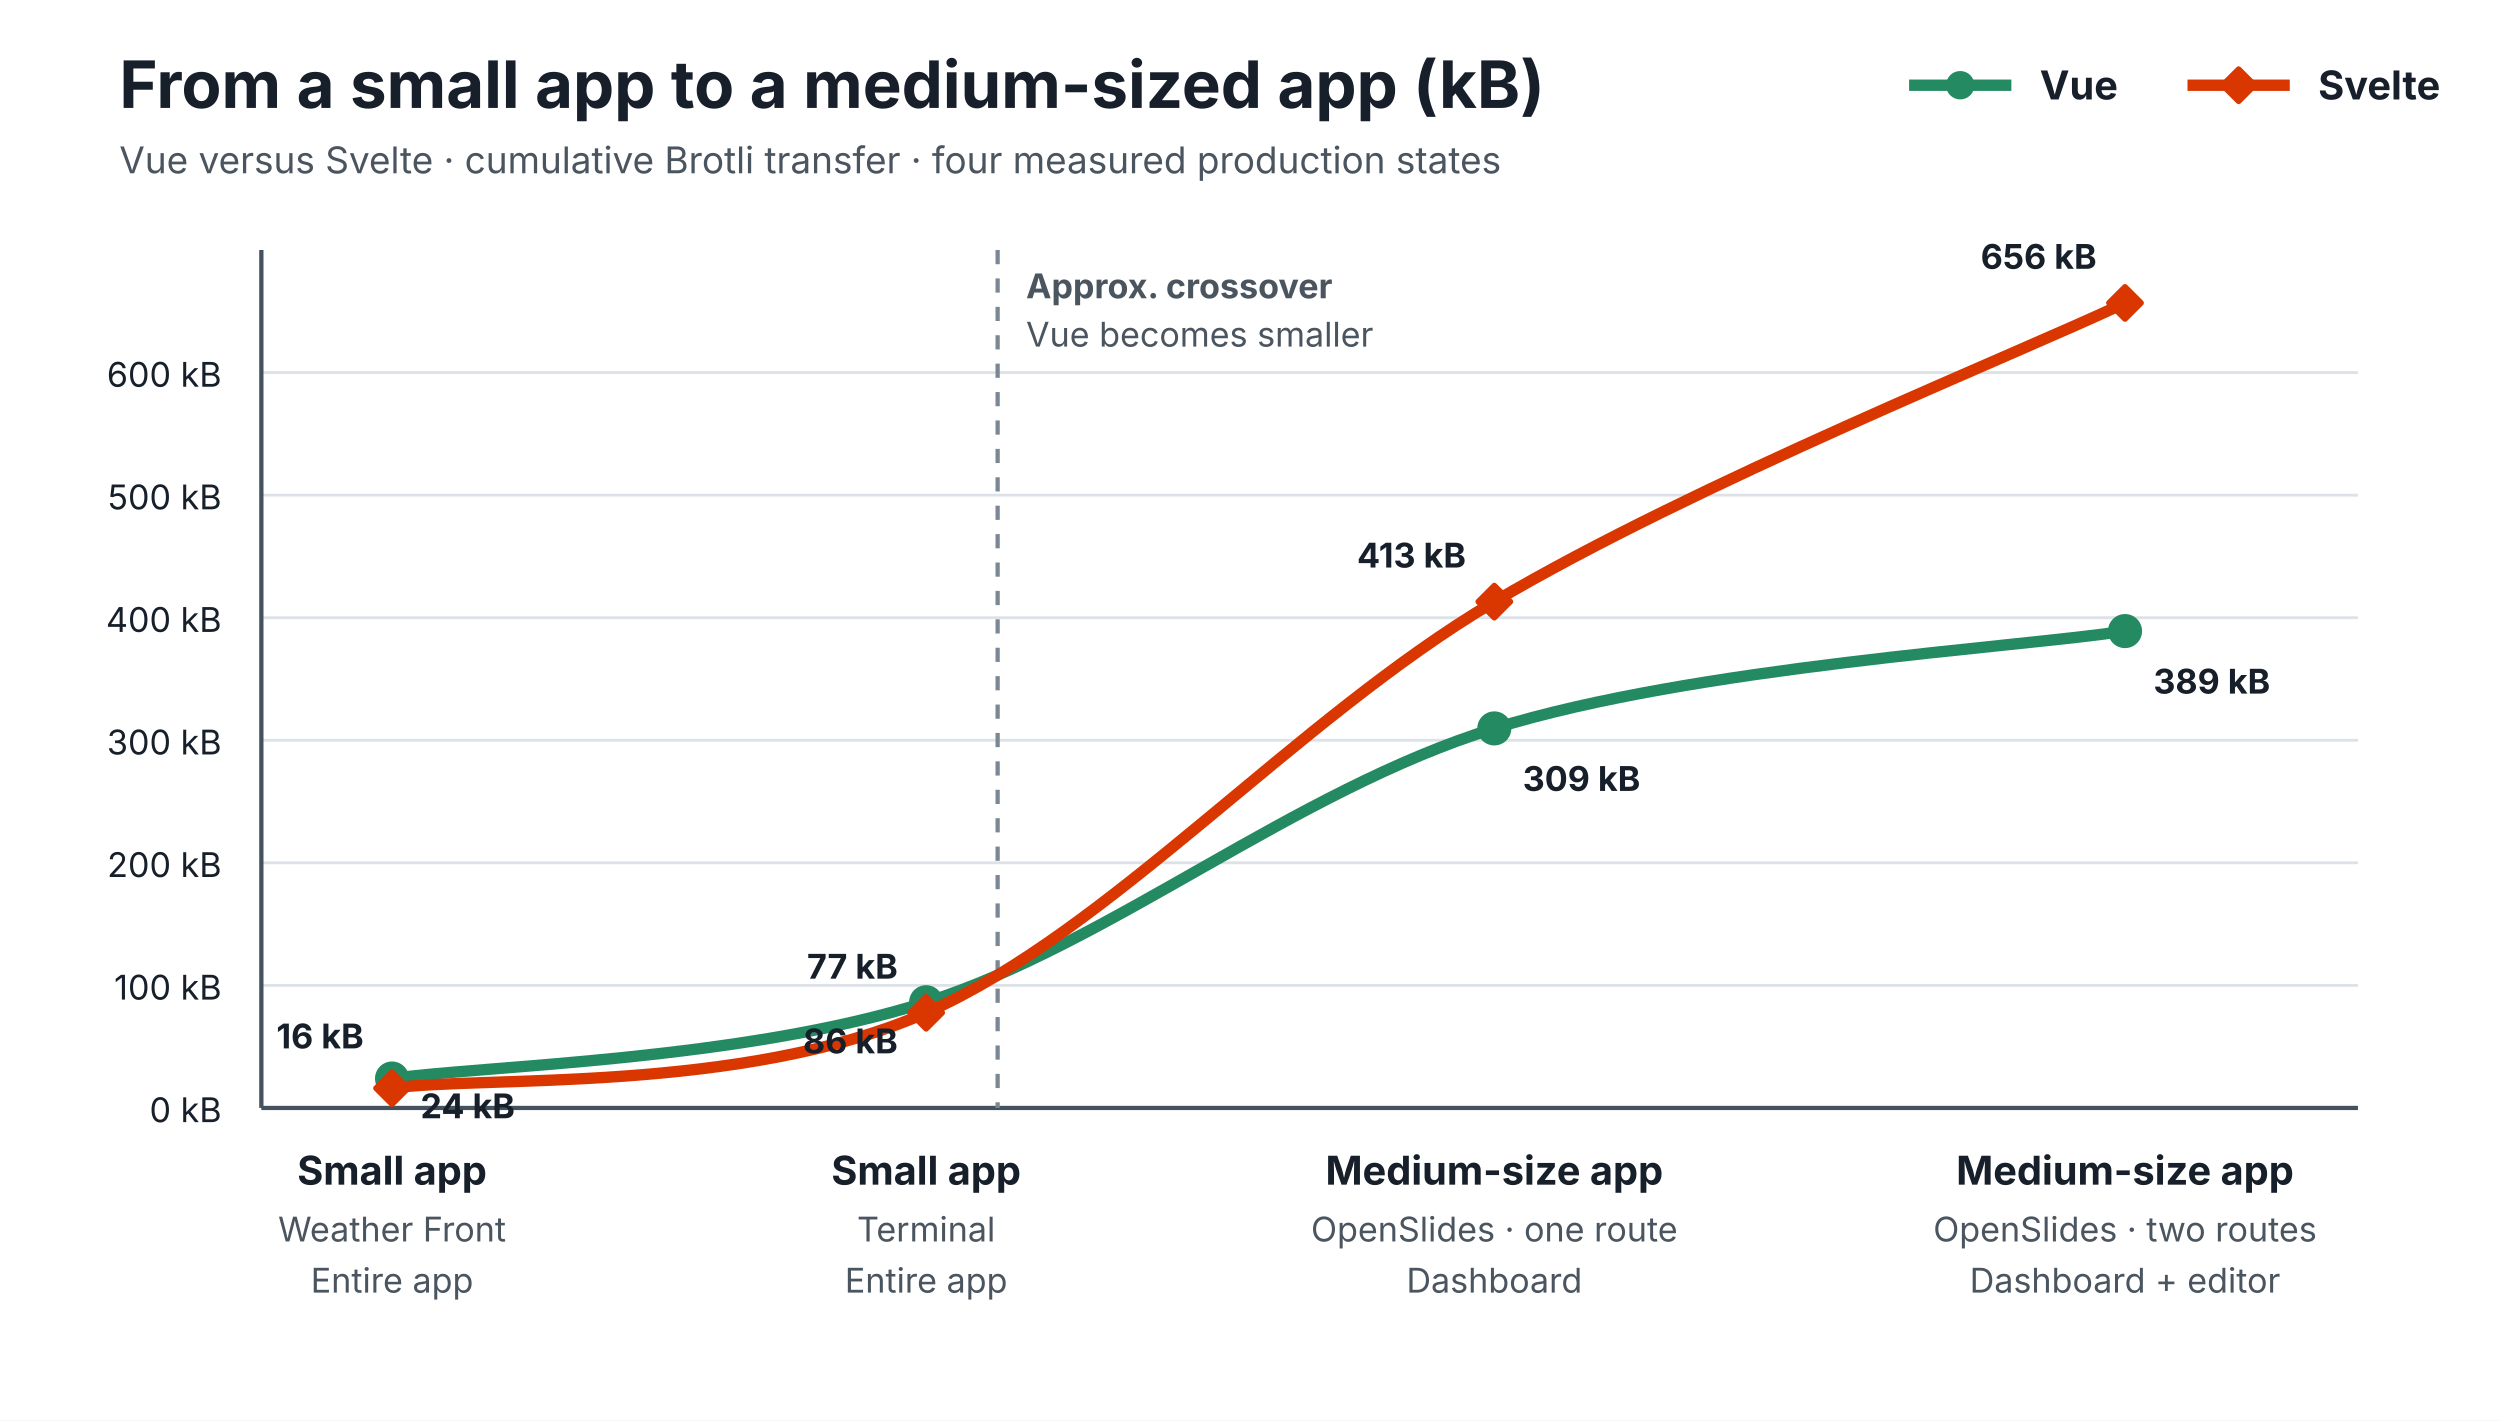
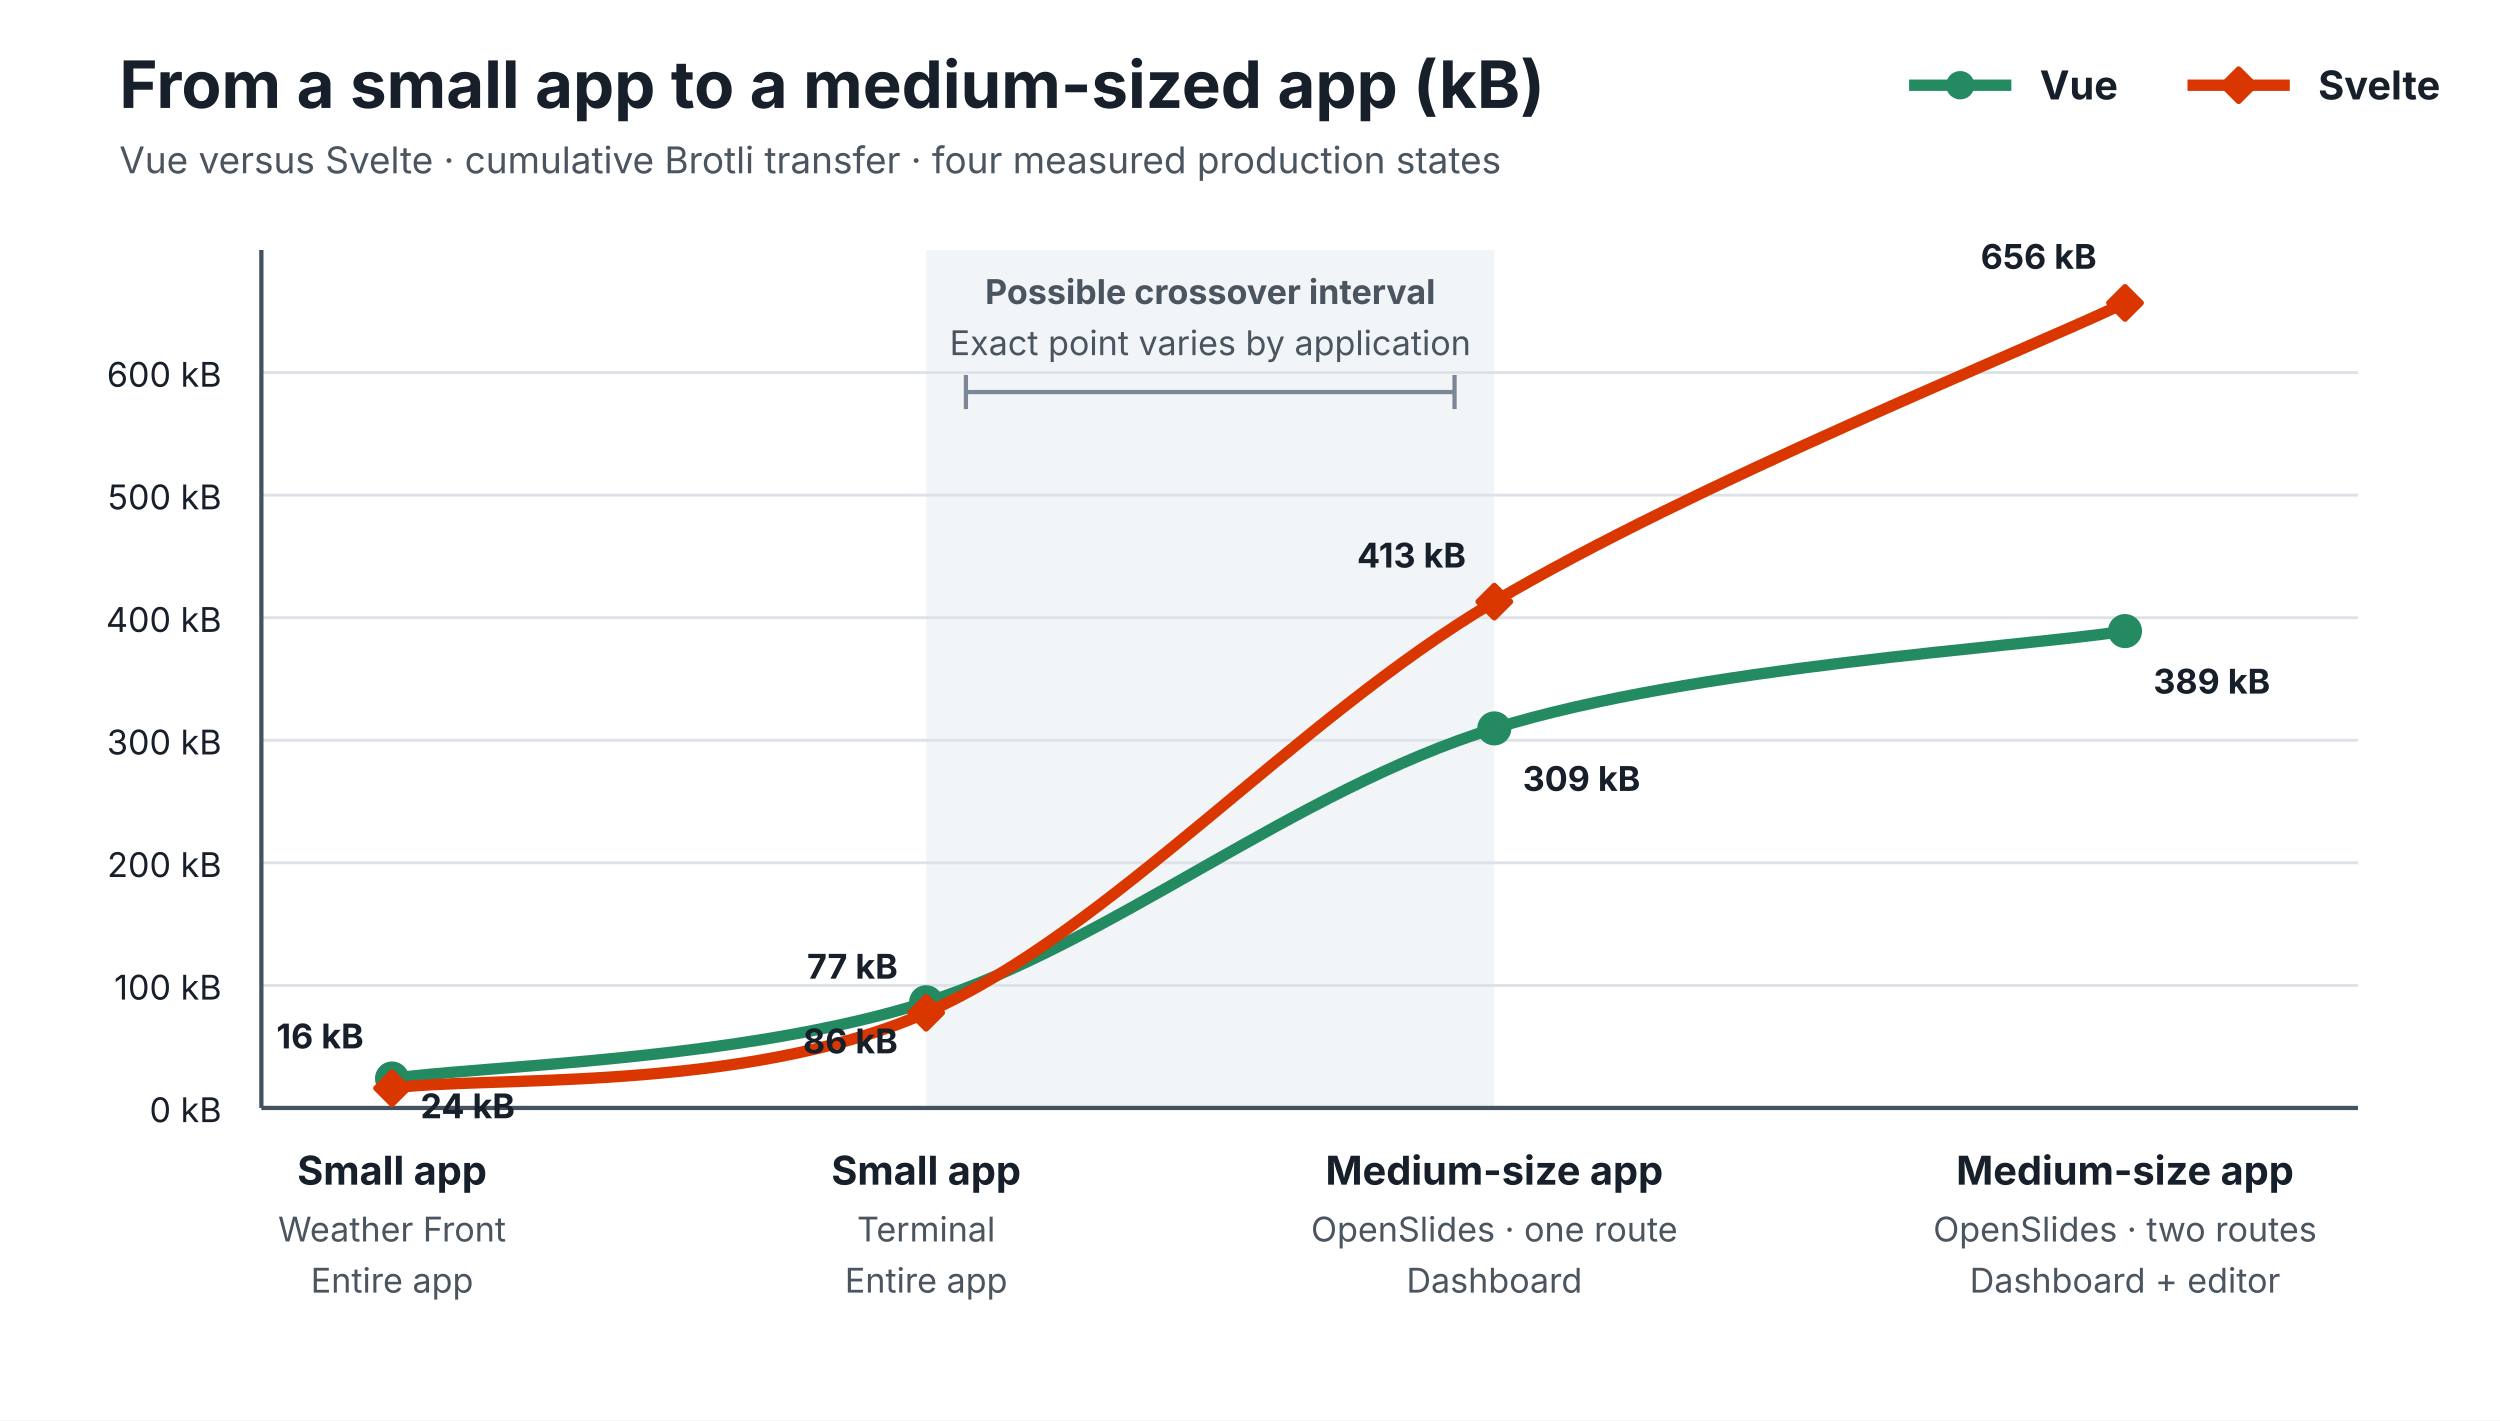
<svg xmlns="http://www.w3.org/2000/svg" width="880" height="500" viewBox="0 0 880 500" role="img" aria-labelledby="title description">
  <style>
    text { font-family: ui-sans-serif, system-ui, -apple-system, BlinkMacSystemFont, "Segoe UI", sans-serif; fill: #17202a; }
    .title { font-size: 23px; font-weight: 700; }
    .subtitle { font-size: 13px; fill: #4a5560; }
    .axis { stroke: #44515e; stroke-width: 1.5; }
    .grid { stroke: #dce2e7; stroke-width: 1; }
    .tick { font-size: 12px; }
    .label { font-size: 14px; font-weight: 650; }
    .detail { font-size: 12px; fill: #4a5560; }
    .value { font-size: 12px; font-weight: 700; }
    .legend { font-size: 14px; font-weight: 650; }
    .crossover { font-size: 12px; font-weight: 700; fill: #4a5560; }
  </style>
  <rect width="880" height="500" fill="#ffffff" />
  <text x="42" y="38" class="title">From a small app to a medium-sized app (kB)</text>
  <text x="42" y="61" class="subtitle">Vue versus Svelte · cumulative Brotli transfer · four measured production states</text>
  <line x1="672" y1="30" x2="708" y2="30" stroke="#238a62" stroke-width="4" />
  <circle cx="690" cy="30" r="5" fill="#238a62" />
  <text x="718" y="35" class="legend">Vue</text>
  <line x1="770" y1="30" x2="806" y2="30" stroke="#d93600" stroke-width="4" />
  <rect x="783" y="25" width="10" height="10" rx="1" fill="#d93600" transform="rotate(45 788 30)" />
  <text x="816" y="35" class="legend">Svelte</text>
+   <rect x="326" y="88" width="200" height="302" fill="#f2f5f7" />
  <line x1="92" y1="390" x2="830" y2="390" class="grid" />
  <text x="78" y="395" text-anchor="end" class="tick">0 kB</text>
  <line x1="92" y1="346.86" x2="830" y2="346.86" class="grid" />
  <text x="78" y="351.86" text-anchor="end" class="tick">100 kB</text>
  <line x1="92" y1="303.71" x2="830" y2="303.71" class="grid" />
  <text x="78" y="308.71" text-anchor="end" class="tick">200 kB</text>
  <line x1="92" y1="260.57" x2="830" y2="260.57" class="grid" />
  <text x="78" y="265.57" text-anchor="end" class="tick">300 kB</text>
  <line x1="92" y1="217.43" x2="830" y2="217.43" class="grid" />
  <text x="78" y="222.43" text-anchor="end" class="tick">400 kB</text>
  <line x1="92" y1="174.29" x2="830" y2="174.29" class="grid" />
  <text x="78" y="179.29" text-anchor="end" class="tick">500 kB</text>
  <line x1="92" y1="131.14" x2="830" y2="131.14" class="grid" />
  <text x="78" y="136.14" text-anchor="end" class="tick">600 kB</text>
  <line x1="92" y1="88" x2="92" y2="390" class="axis" />
  <line x1="92" y1="390" x2="830" y2="390" class="axis" />
-   <line x1="351.165" y1="88" x2="351.165" y2="390" stroke="#7b8794" stroke-width="1.5" stroke-dasharray="5 5" />
-   <text x="361.165" y="105" class="crossover">Approx. crossover</text>
-   <text x="361.165" y="122" class="detail">Vue becomes smaller</text>
+   <line x1="340" y1="138" x2="512" y2="138" stroke="#7b8794" stroke-width="1.5" />
+   <line x1="340" y1="132" x2="340" y2="144" stroke="#7b8794" stroke-width="1.5" />
+   <line x1="512" y1="132" x2="512" y2="144" stroke="#7b8794" stroke-width="1.5" />
+   <text x="426" y="107" text-anchor="middle" class="crossover">Possible crossover interval</text>
+   <text x="426" y="125" text-anchor="middle" class="detail">Exact point varies by application</text>
  <path d="M 138 379.64 C 169.33 375.16, 261.33 373.32, 326 352.78 C 390.67 332.24, 455.67 278.17, 526 256.4 C 596.33 234.63, 711.00 227.85, 748 222.14" fill="none" stroke="#238a62" stroke-width="4" stroke-linecap="round" stroke-linejoin="round" />
  <circle cx="138" cy="379.64" r="6" fill="#238a62" />
  <circle cx="326" cy="352.78" r="6" fill="#238a62" />
  <circle cx="526" cy="256.4" r="6" fill="#238a62" />
  <circle cx="748" cy="222.14" r="6" fill="#238a62" />
  <path d="M 138 383.04 C 169.33 378.62, 261.33 385.03, 326 356.49 C 390.67 327.95, 455.67 253.42, 526 211.78 C 596.33 170.14, 711.00 124.16, 748 106.63" fill="none" stroke="#d93600" stroke-width="4" stroke-linecap="round" stroke-linejoin="round" />
  <rect x="133" y="378.04" width="10" height="10" rx="1" fill="#d93600" transform="rotate(45 138 383.04)" />
  <rect x="321" y="351.49" width="10" height="10" rx="1" fill="#d93600" transform="rotate(45 326 356.49)" />
  <rect x="521" y="206.78" width="10" height="10" rx="1" fill="#d93600" transform="rotate(45 526 211.78)" />
  <rect x="743" y="101.63" width="10" height="10" rx="1" fill="#d93600" transform="rotate(45 748 106.63)" />
  <text x="128" y="369.04" text-anchor="end" class="value">16 kB</text>
  <text x="148" y="393.64" class="value">24 kB</text>
  <text x="316" y="344.49" text-anchor="end" class="value">77 kB</text>
  <text x="316" y="370.78" text-anchor="end" class="value">86 kB</text>
  <text x="516" y="199.78" text-anchor="end" class="value">413 kB</text>
  <text x="536" y="278.4" class="value">309 kB</text>
  <text x="738" y="94.63" text-anchor="end" class="value">656 kB</text>
  <text x="758" y="244.14" class="value">389 kB</text>
  <text x="138" y="417" text-anchor="middle" class="label">Small app</text>
  <text x="138" y="437" text-anchor="middle" class="detail">Weather Front</text>
  <text x="138" y="455" text-anchor="middle" class="detail">Entire app</text>
  <text x="326" y="417" text-anchor="middle" class="label">Small app</text>
  <text x="326" y="437" text-anchor="middle" class="detail">Terminal</text>
  <text x="326" y="455" text-anchor="middle" class="detail">Entire app</text>
  <text x="526" y="417" text-anchor="middle" class="label">Medium-size app</text>
  <text x="526" y="437" text-anchor="middle" class="detail">OpenSlides · one route</text>
  <text x="526" y="455" text-anchor="middle" class="detail">Dashboard</text>
  <text x="748" y="417" text-anchor="middle" class="label">Medium-size app</text>
  <text x="748" y="437" text-anchor="middle" class="detail">OpenSlides · two routes</text>
  <text x="748" y="455" text-anchor="middle" class="detail">Dashboard + editor</text>
</svg>
